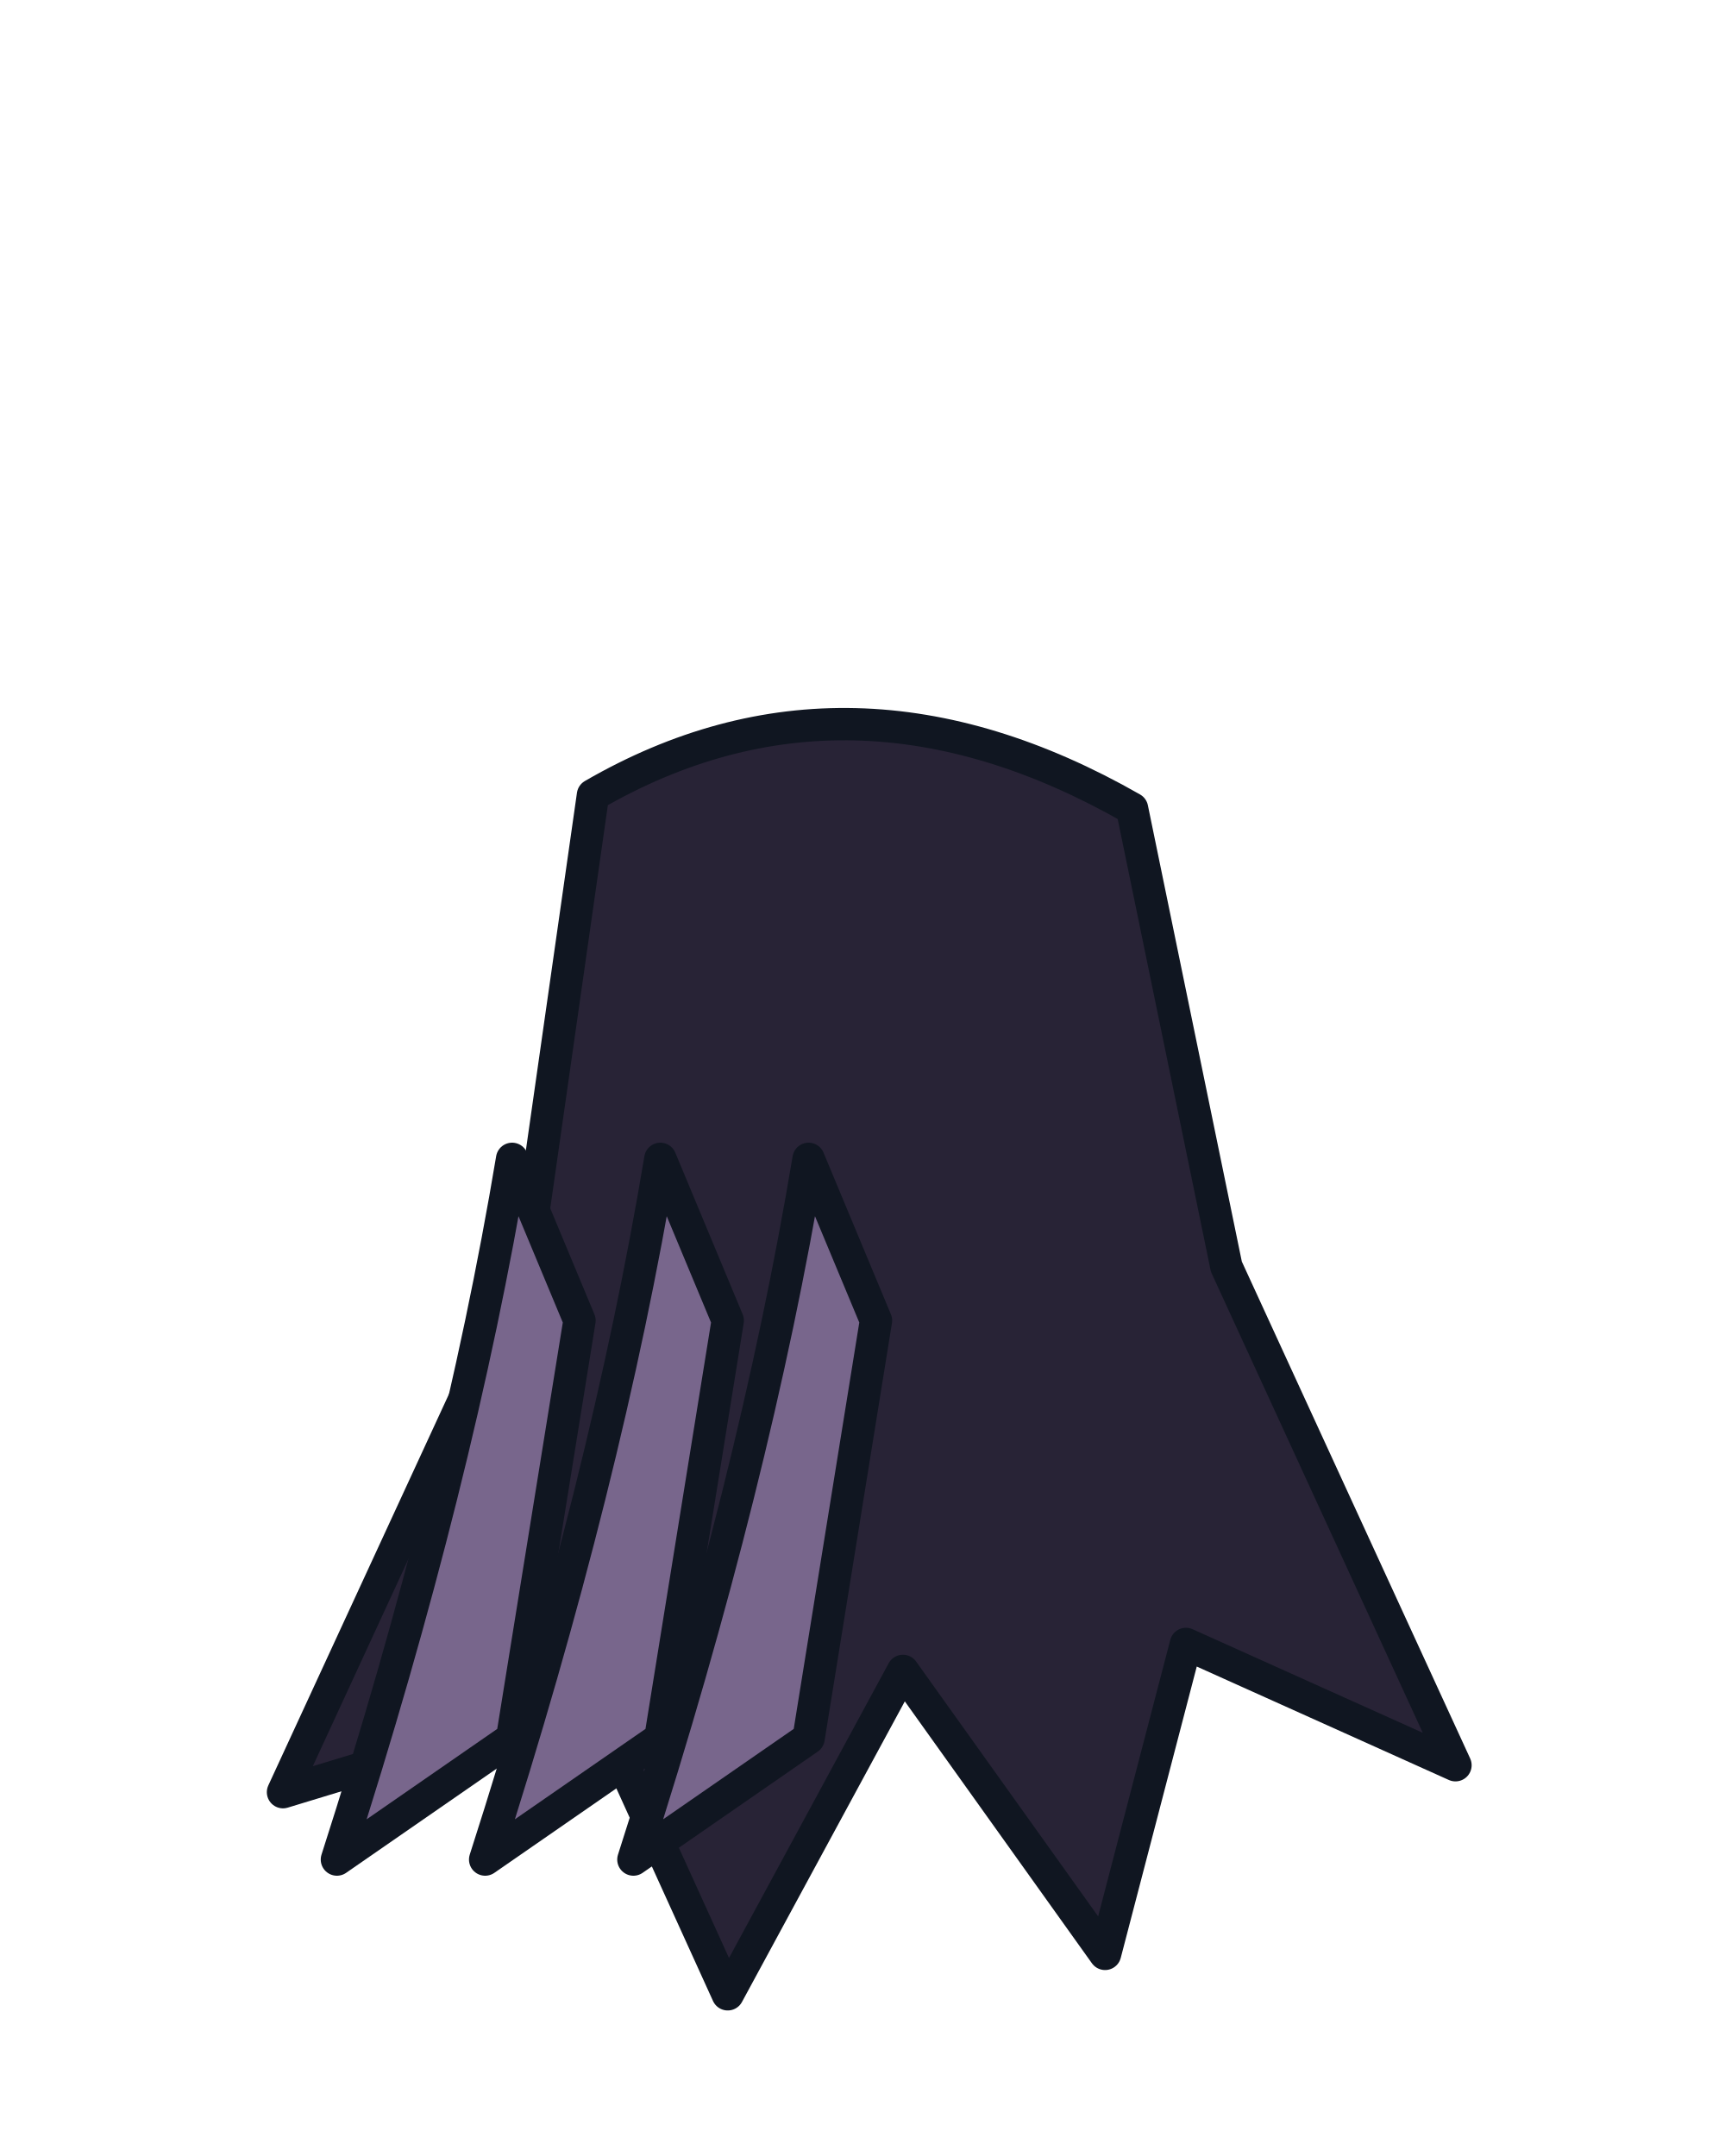
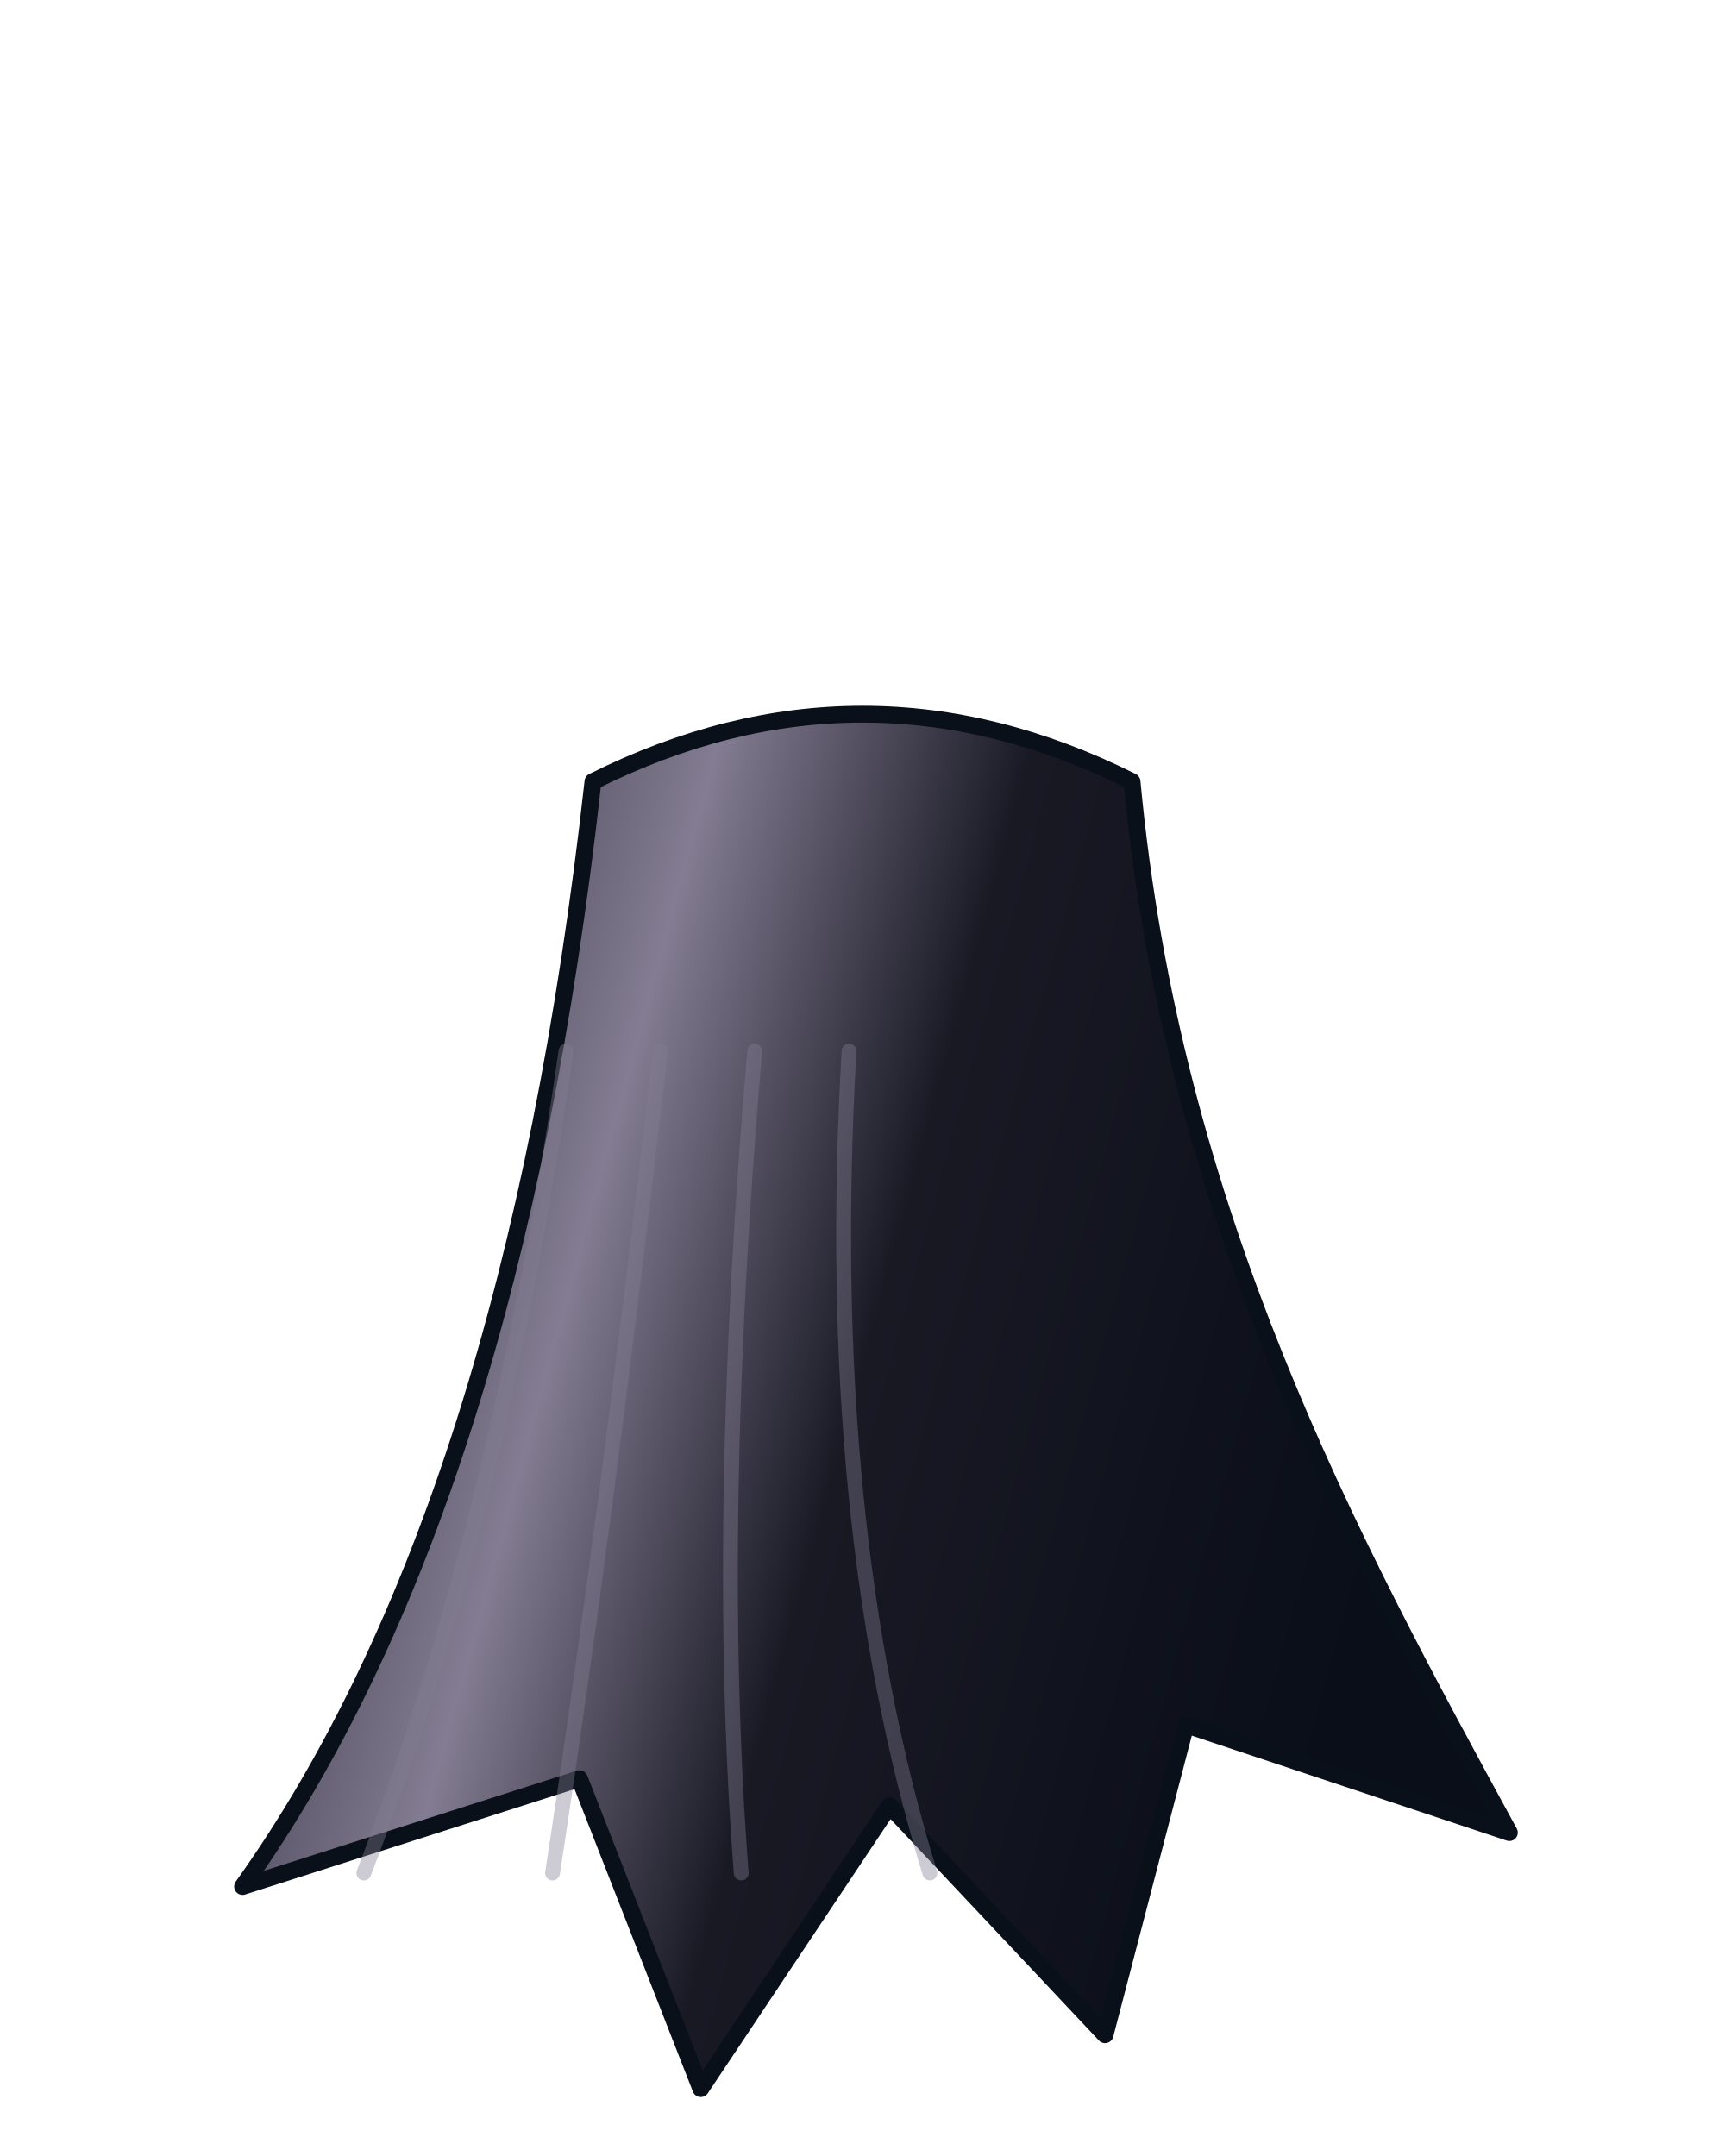
<svg xmlns="http://www.w3.org/2000/svg" width="128" height="160" viewBox="0 0 128 160">
  <defs>
-     <linearGradient id="skin" x1="0" y1="0" x2="1" y2="1">
-       <stop stop-color="#78668c" />
-       <stop offset="1" stop-color="#282336" />
+     <radialGradient id="skin" cx=".32" cy=".24" r=".85">
+       <stop stop-color="#837c92" />
+       <stop offset=".52" stop-color="#191924" />
+       <stop offset="1" stop-color="#080e18" />
+     </radialGradient>
+     <linearGradient id="bone" x1="0" x2="1" y2=".7">
+       <stop stop-color="#d1c5a3" />
+       <stop offset=".3" stop-color="#8a897e" />
+       <stop offset=".65" stop-color="#3f484a" />
+       <stop offset="1" stop-color="#18212c" />
    </linearGradient>
-     <linearGradient id="metal" x2=".8" y2="1">
-       <stop stop-color="#bdc3bf" />
-       <stop offset=".4" stop-color="#78668c" />
-       <stop offset="1" stop-color="#293240" />
+     <linearGradient id="cloth" x1="0" x2="1" y2=".3">
+       <stop stop-color="#10121e" />
+       <stop offset=".35" stop-color="#837c92" />
+       <stop offset=".58" stop-color="#191924" />
+       <stop offset="1" stop-color="#090e18" />
    </linearGradient>
+     <radialGradient id="glow">
+       <stop stop-color="#eefeff" />
+       <stop offset=".3" stop-color="#d8b7ff" />
+       <stop offset="1" stop-color="#d8b7ff" stop-opacity="0" />
+     </radialGradient>
  </defs>
-   <g stroke="#101621" stroke-width="2.4" stroke-linejoin="round">
-     <path d="M44 59 Q63 48 84 60 L91 94 108 131 88 122 82 145 67 124 54 148 44 126 21 133 39 94Z" fill="#282336" />
-     <path d="M38 86 Q34 110 25 138 L38 129 43 98Z" fill="#78668c" />
-     <path d="M49 86 Q45 110 36 138 L49 129 54 98Z" fill="#78668c" />
-     <path d="M60 86 Q56 110 47 138 L60 129 65 98Z" fill="#78668c" />
+   <g stroke="#0a101a" stroke-width="1.25" stroke-linejoin="round" stroke-linecap="round">
+     <path d="M44 58 Q64 48 84 58 C87 90 100 114 112 136 L88 128 82 151 66 134 52 155 43 132 18 140 Q38 112 44 58Z" fill="url(#cloth)" />
+     <path d="M42 78 Q37 113 27 139" fill="none" stroke="#837c92" stroke-width="1.1" opacity="0.4" />
+     <path d="M49 78 Q45 113 41 139" fill="none" stroke="#837c92" stroke-width="1.1" opacity="0.4" />
+     <path d="M56 78 Q53 113 55 139" fill="none" stroke="#837c92" stroke-width="1.1" opacity="0.4" />
+     <path d="M63 78 Q61 113 69 139" fill="none" stroke="#837c92" stroke-width="1.1" opacity="0.4" />
  </g>
</svg>
